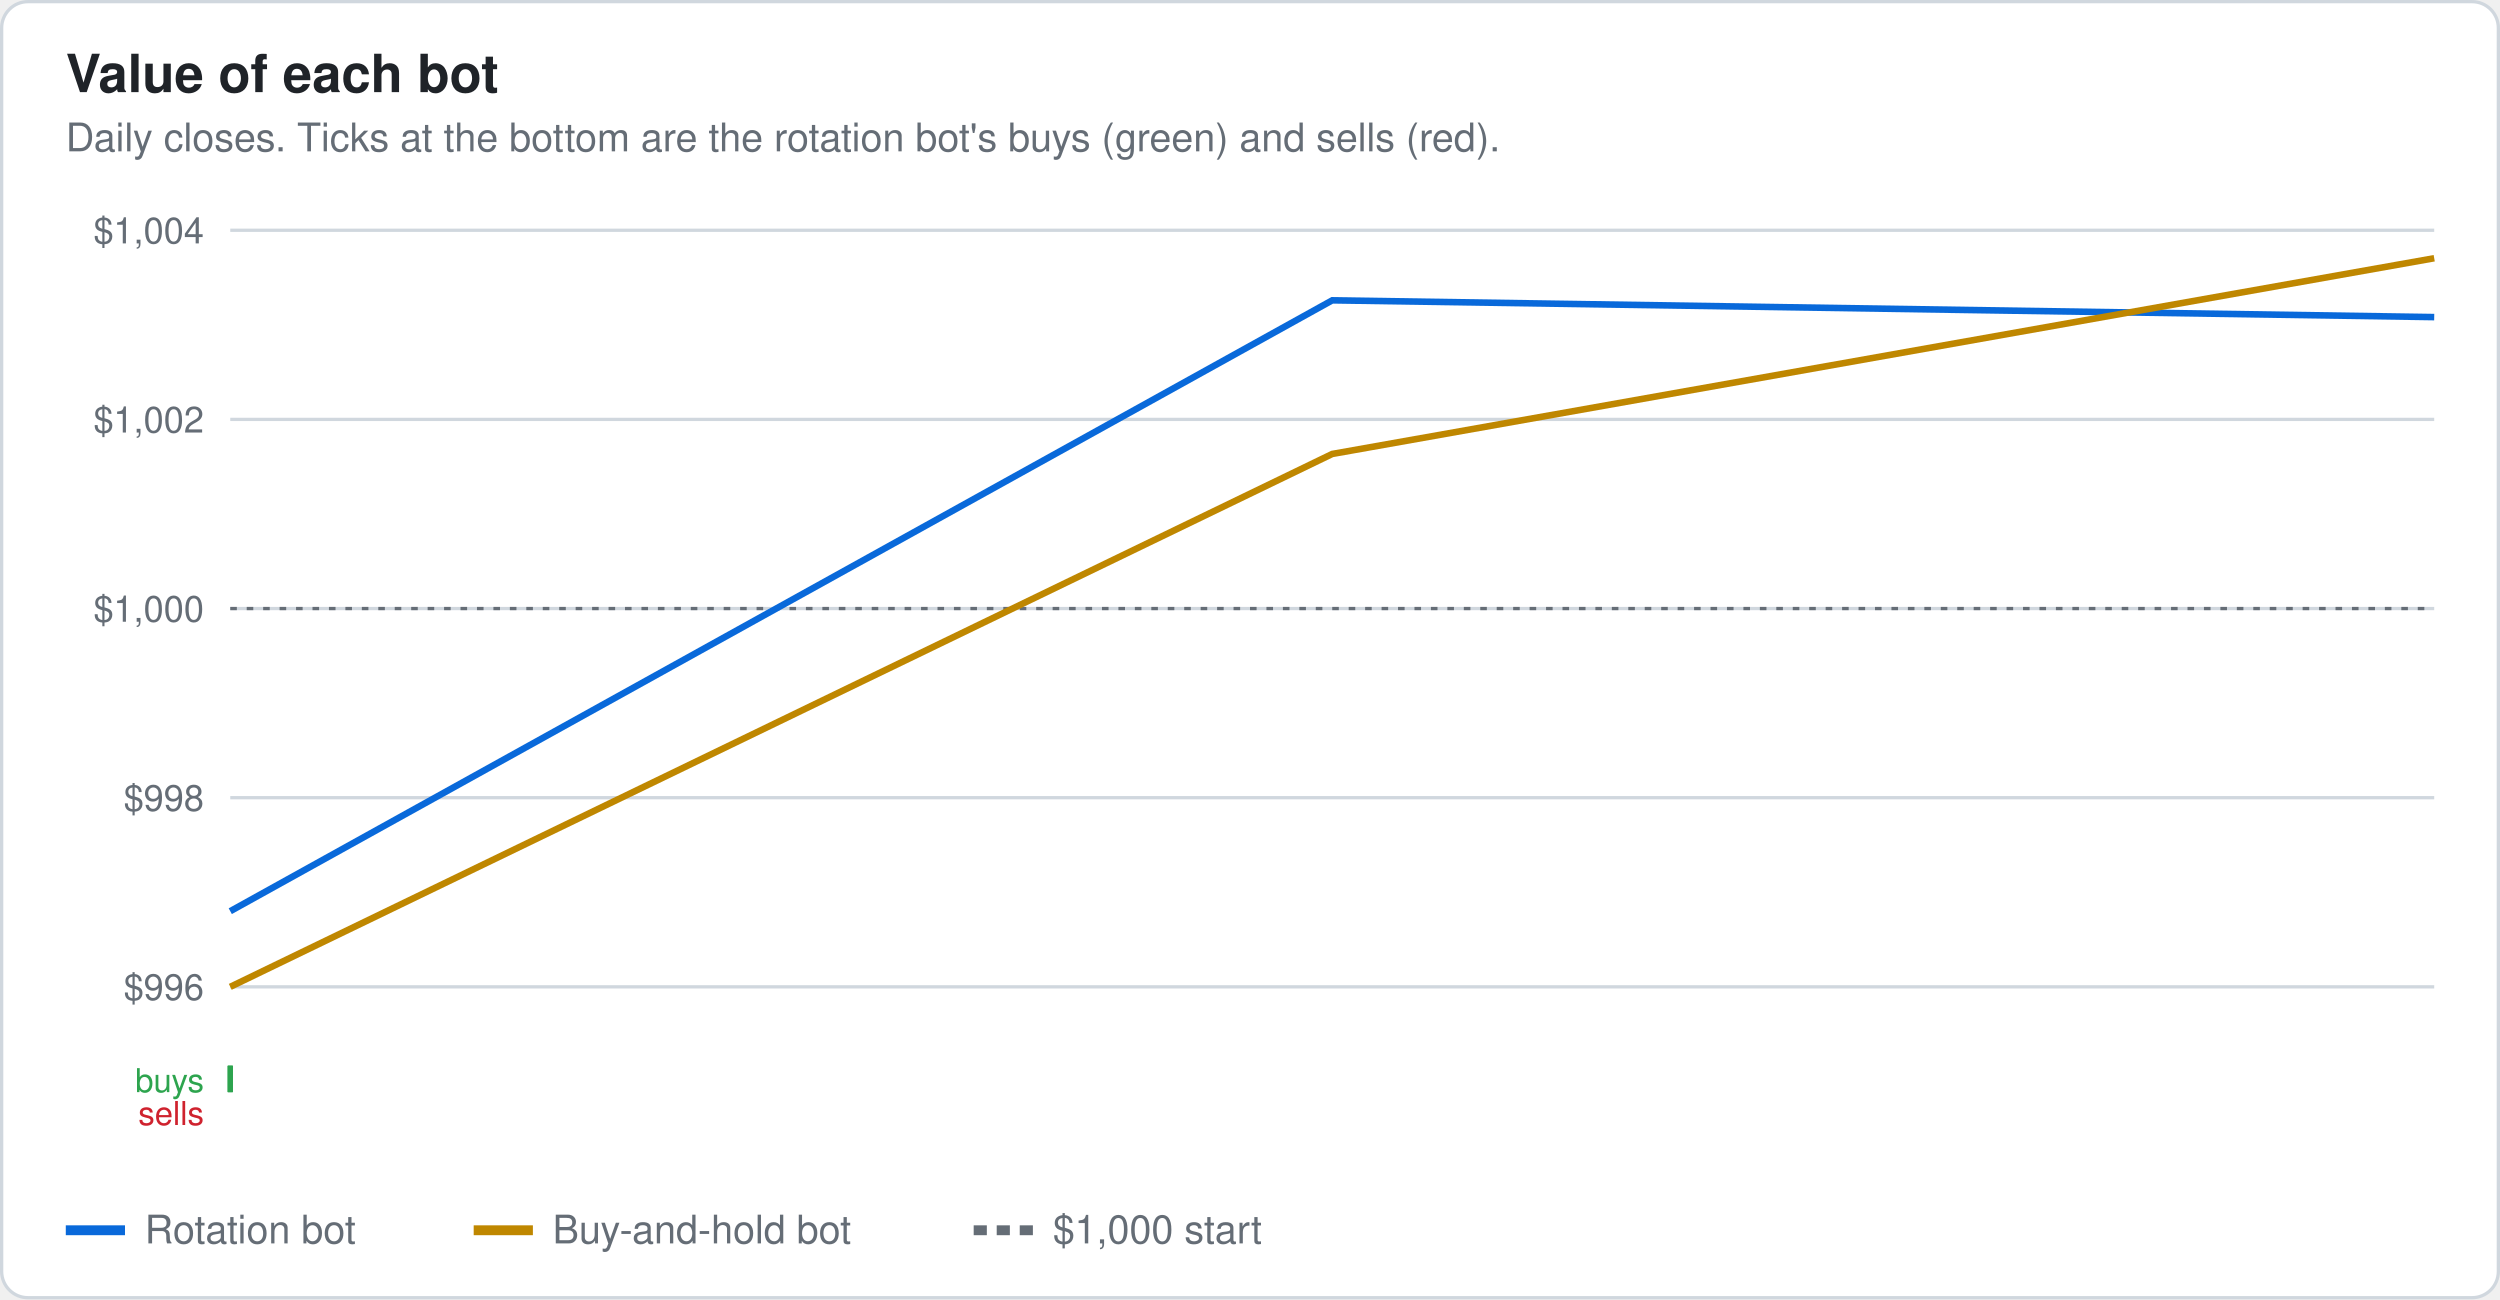
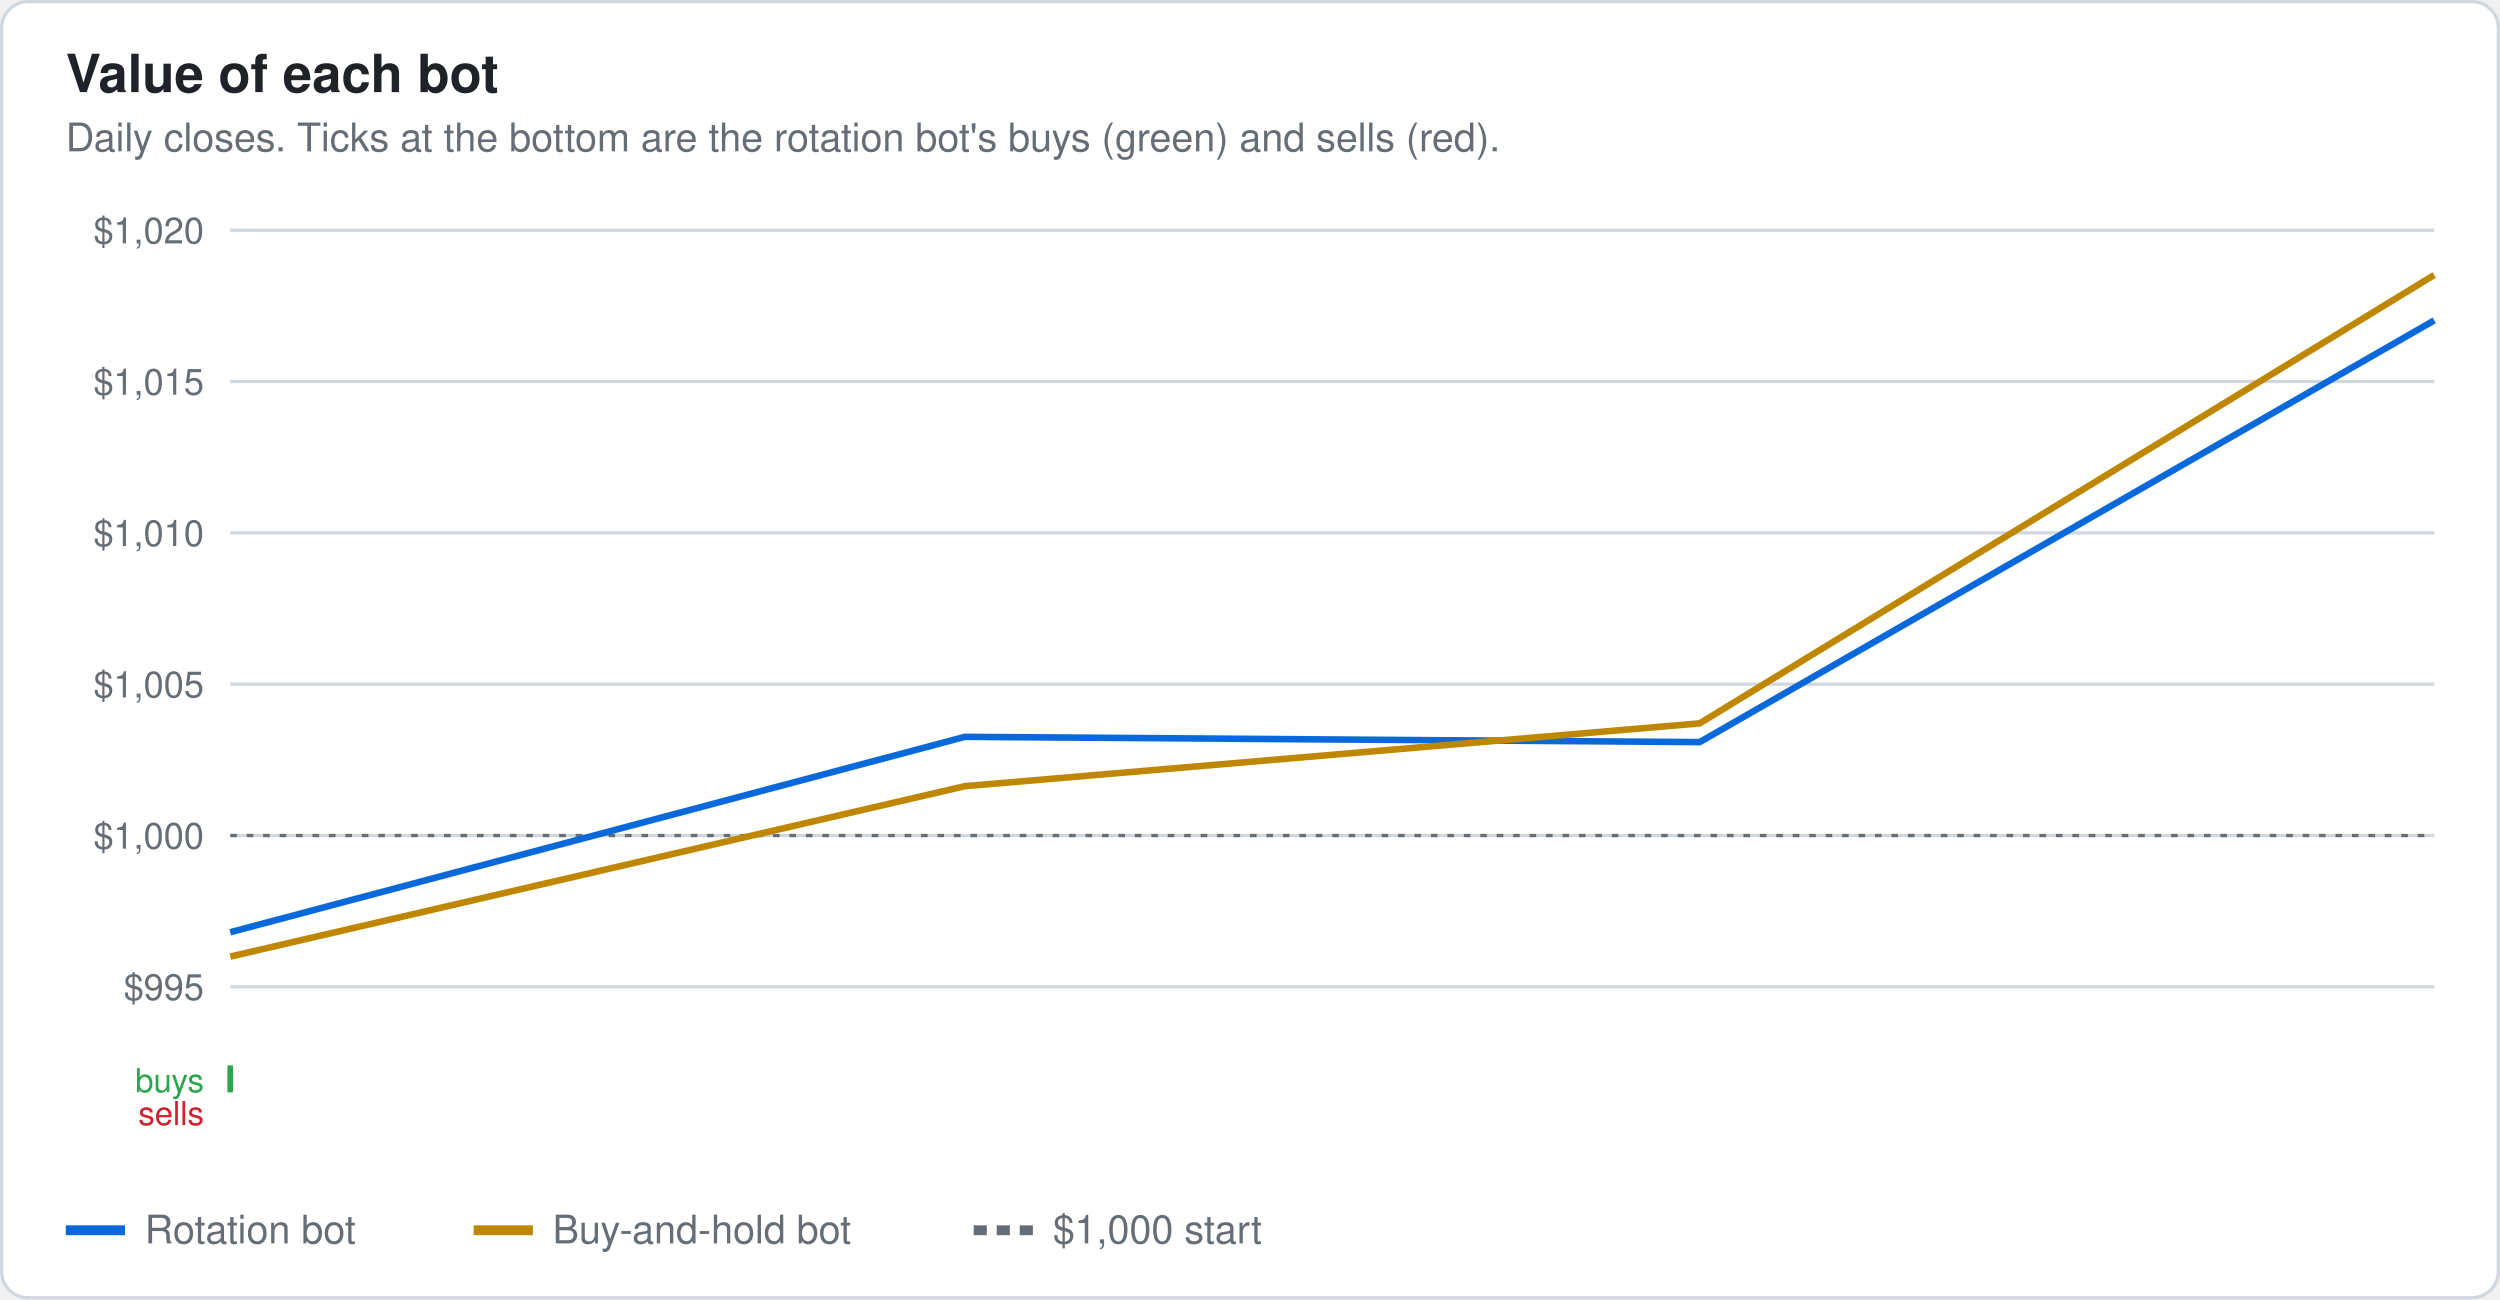
<svg xmlns="http://www.w3.org/2000/svg" width="760" height="395" viewBox="0 0 760 395" font-family="Helvetica, Arial, sans-serif">
  <rect x="0.5" y="0.5" width="759" height="394" rx="8" fill="#ffffff" stroke="#d0d7de" />
  <text x="20" y="28" font-size="16" font-weight="bold" fill="#1f2328">Value of each bot</text>
  <text x="20" y="46" font-size="12" fill="#656d76">Daily closes. Ticks at the bottom are the rotation bot's buys (green) and sells (red).</text>
  <line x1="70" y1="300.0" x2="740" y2="300.0" stroke="#d0d7de" />
-   <text x="62" y="304.0" font-size="11" text-anchor="end" fill="#656d76">$996</text>
-   <line x1="70" y1="242.5" x2="740" y2="242.5" stroke="#d0d7de" />
-   <text x="62" y="246.5" font-size="11" text-anchor="end" fill="#656d76">$998</text>
-   <line x1="70" y1="185.0" x2="740" y2="185.0" stroke="#d0d7de" />
-   <text x="62" y="189.0" font-size="11" text-anchor="end" fill="#656d76">$1,000</text>
-   <line x1="70" y1="127.5" x2="740" y2="127.5" stroke="#d0d7de" />
-   <text x="62" y="131.5" font-size="11" text-anchor="end" fill="#656d76">$1,002</text>
+   <text x="62" y="304.0" font-size="11" text-anchor="end" fill="#656d76">$995</text>
+   <line x1="70" y1="254.0" x2="740" y2="254.0" stroke="#d0d7de" />
+   <text x="62" y="258.0" font-size="11" text-anchor="end" fill="#656d76">$1,000</text>
+   <line x1="70" y1="208.0" x2="740" y2="208.0" stroke="#d0d7de" />
+   <text x="62" y="212.0" font-size="11" text-anchor="end" fill="#656d76">$1,005</text>
+   <line x1="70" y1="162.0" x2="740" y2="162.0" stroke="#d0d7de" />
+   <text x="62" y="166.0" font-size="11" text-anchor="end" fill="#656d76">$1,010</text>
+   <line x1="70" y1="116.0" x2="740" y2="116.0" stroke="#d0d7de" />
+   <text x="62" y="120.0" font-size="11" text-anchor="end" fill="#656d76">$1,015</text>
  <line x1="70" y1="70.0" x2="740" y2="70.0" stroke="#d0d7de" />
-   <text x="62" y="74.0" font-size="11" text-anchor="end" fill="#656d76">$1,004</text>
-   <line x1="70" y1="185.0" x2="740" y2="185.0" stroke="#656d76" stroke-dasharray="2 3" />
-   <polyline points="70.0,277.0 405.0,91.3 740.0,96.4" fill="none" stroke="#0969da" stroke-width="2" />
-   <polyline points="70.0,300.0 405.0,138.0 740.0,78.5" fill="none" stroke="#bf8700" stroke-width="2" />
+   <text x="62" y="74.0" font-size="11" text-anchor="end" fill="#656d76">$1,020</text>
+   <line x1="70" y1="254.0" x2="740" y2="254.0" stroke="#656d76" stroke-dasharray="2 3" />
+   <polyline points="70.0,283.4 293.3,224.0 516.7,225.6 740.0,97.4" fill="none" stroke="#0969da" stroke-width="2" />
+   <polyline points="70.0,290.8 293.3,239.0 516.7,219.9 740.0,83.6" fill="none" stroke="#bf8700" stroke-width="2" />
  <line x1="70.0" y1="324" x2="70.0" y2="332" stroke="#2da44e" stroke-width="1.5" />
  <line x1="70.0" y1="324" x2="70.0" y2="332" stroke="#2da44e" stroke-width="1.5" />
  <line x1="70.0" y1="324" x2="70.0" y2="332" stroke="#2da44e" stroke-width="1.5" />
  <line x1="70.0" y1="324" x2="70.0" y2="332" stroke="#2da44e" stroke-width="1.5" />
  <text x="62" y="332" font-size="10" text-anchor="end" fill="#2da44e">buys</text>
  <text x="62" y="342" font-size="10" text-anchor="end" fill="#cf222e">sells</text>
  <line x1="20" y1="374" x2="38" y2="374" stroke="#0969da" stroke-width="3" />
  <text x="44" y="378" font-size="12" fill="#656d76">Rotation bot</text>
  <line x1="144" y1="374" x2="162" y2="374" stroke="#bf8700" stroke-width="3" />
  <text x="168" y="378" font-size="12" fill="#656d76">Buy-and-hold bot</text>
  <line x1="296" y1="374" x2="314" y2="374" stroke="#656d76" stroke-width="3" stroke-dasharray="4 3" />
  <text x="320" y="378" font-size="12" fill="#656d76">$1,000 start</text>
</svg>
